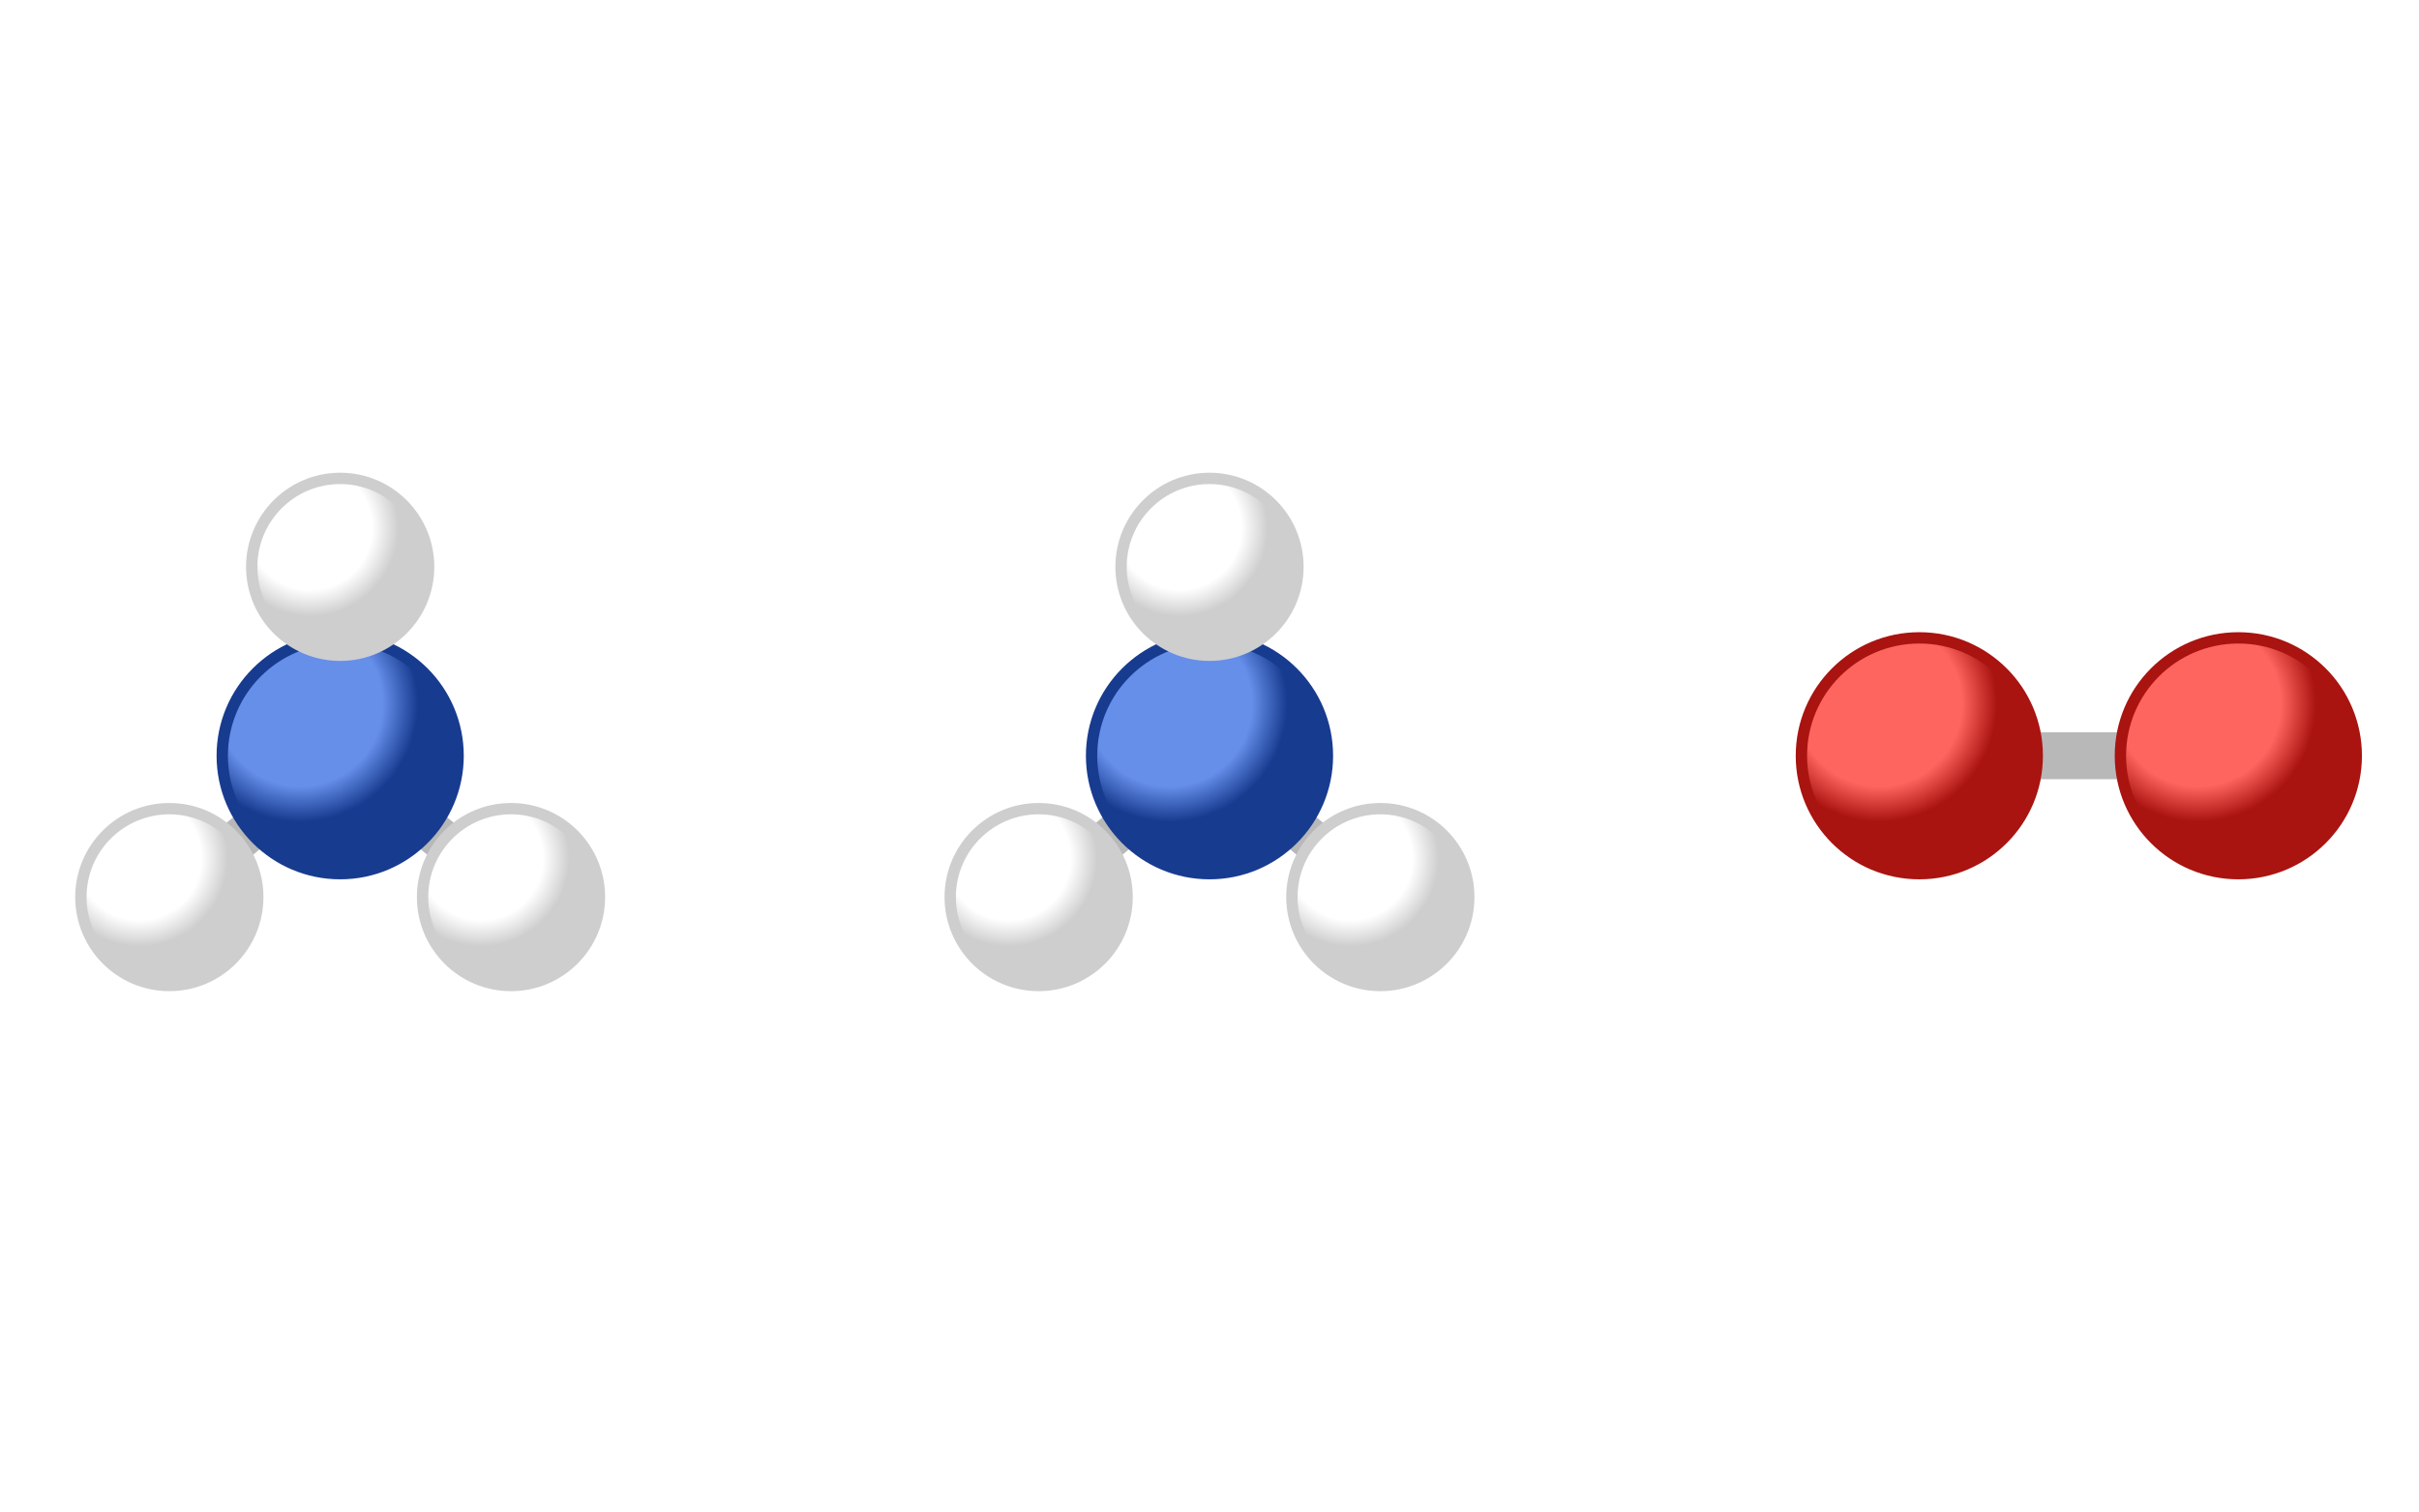
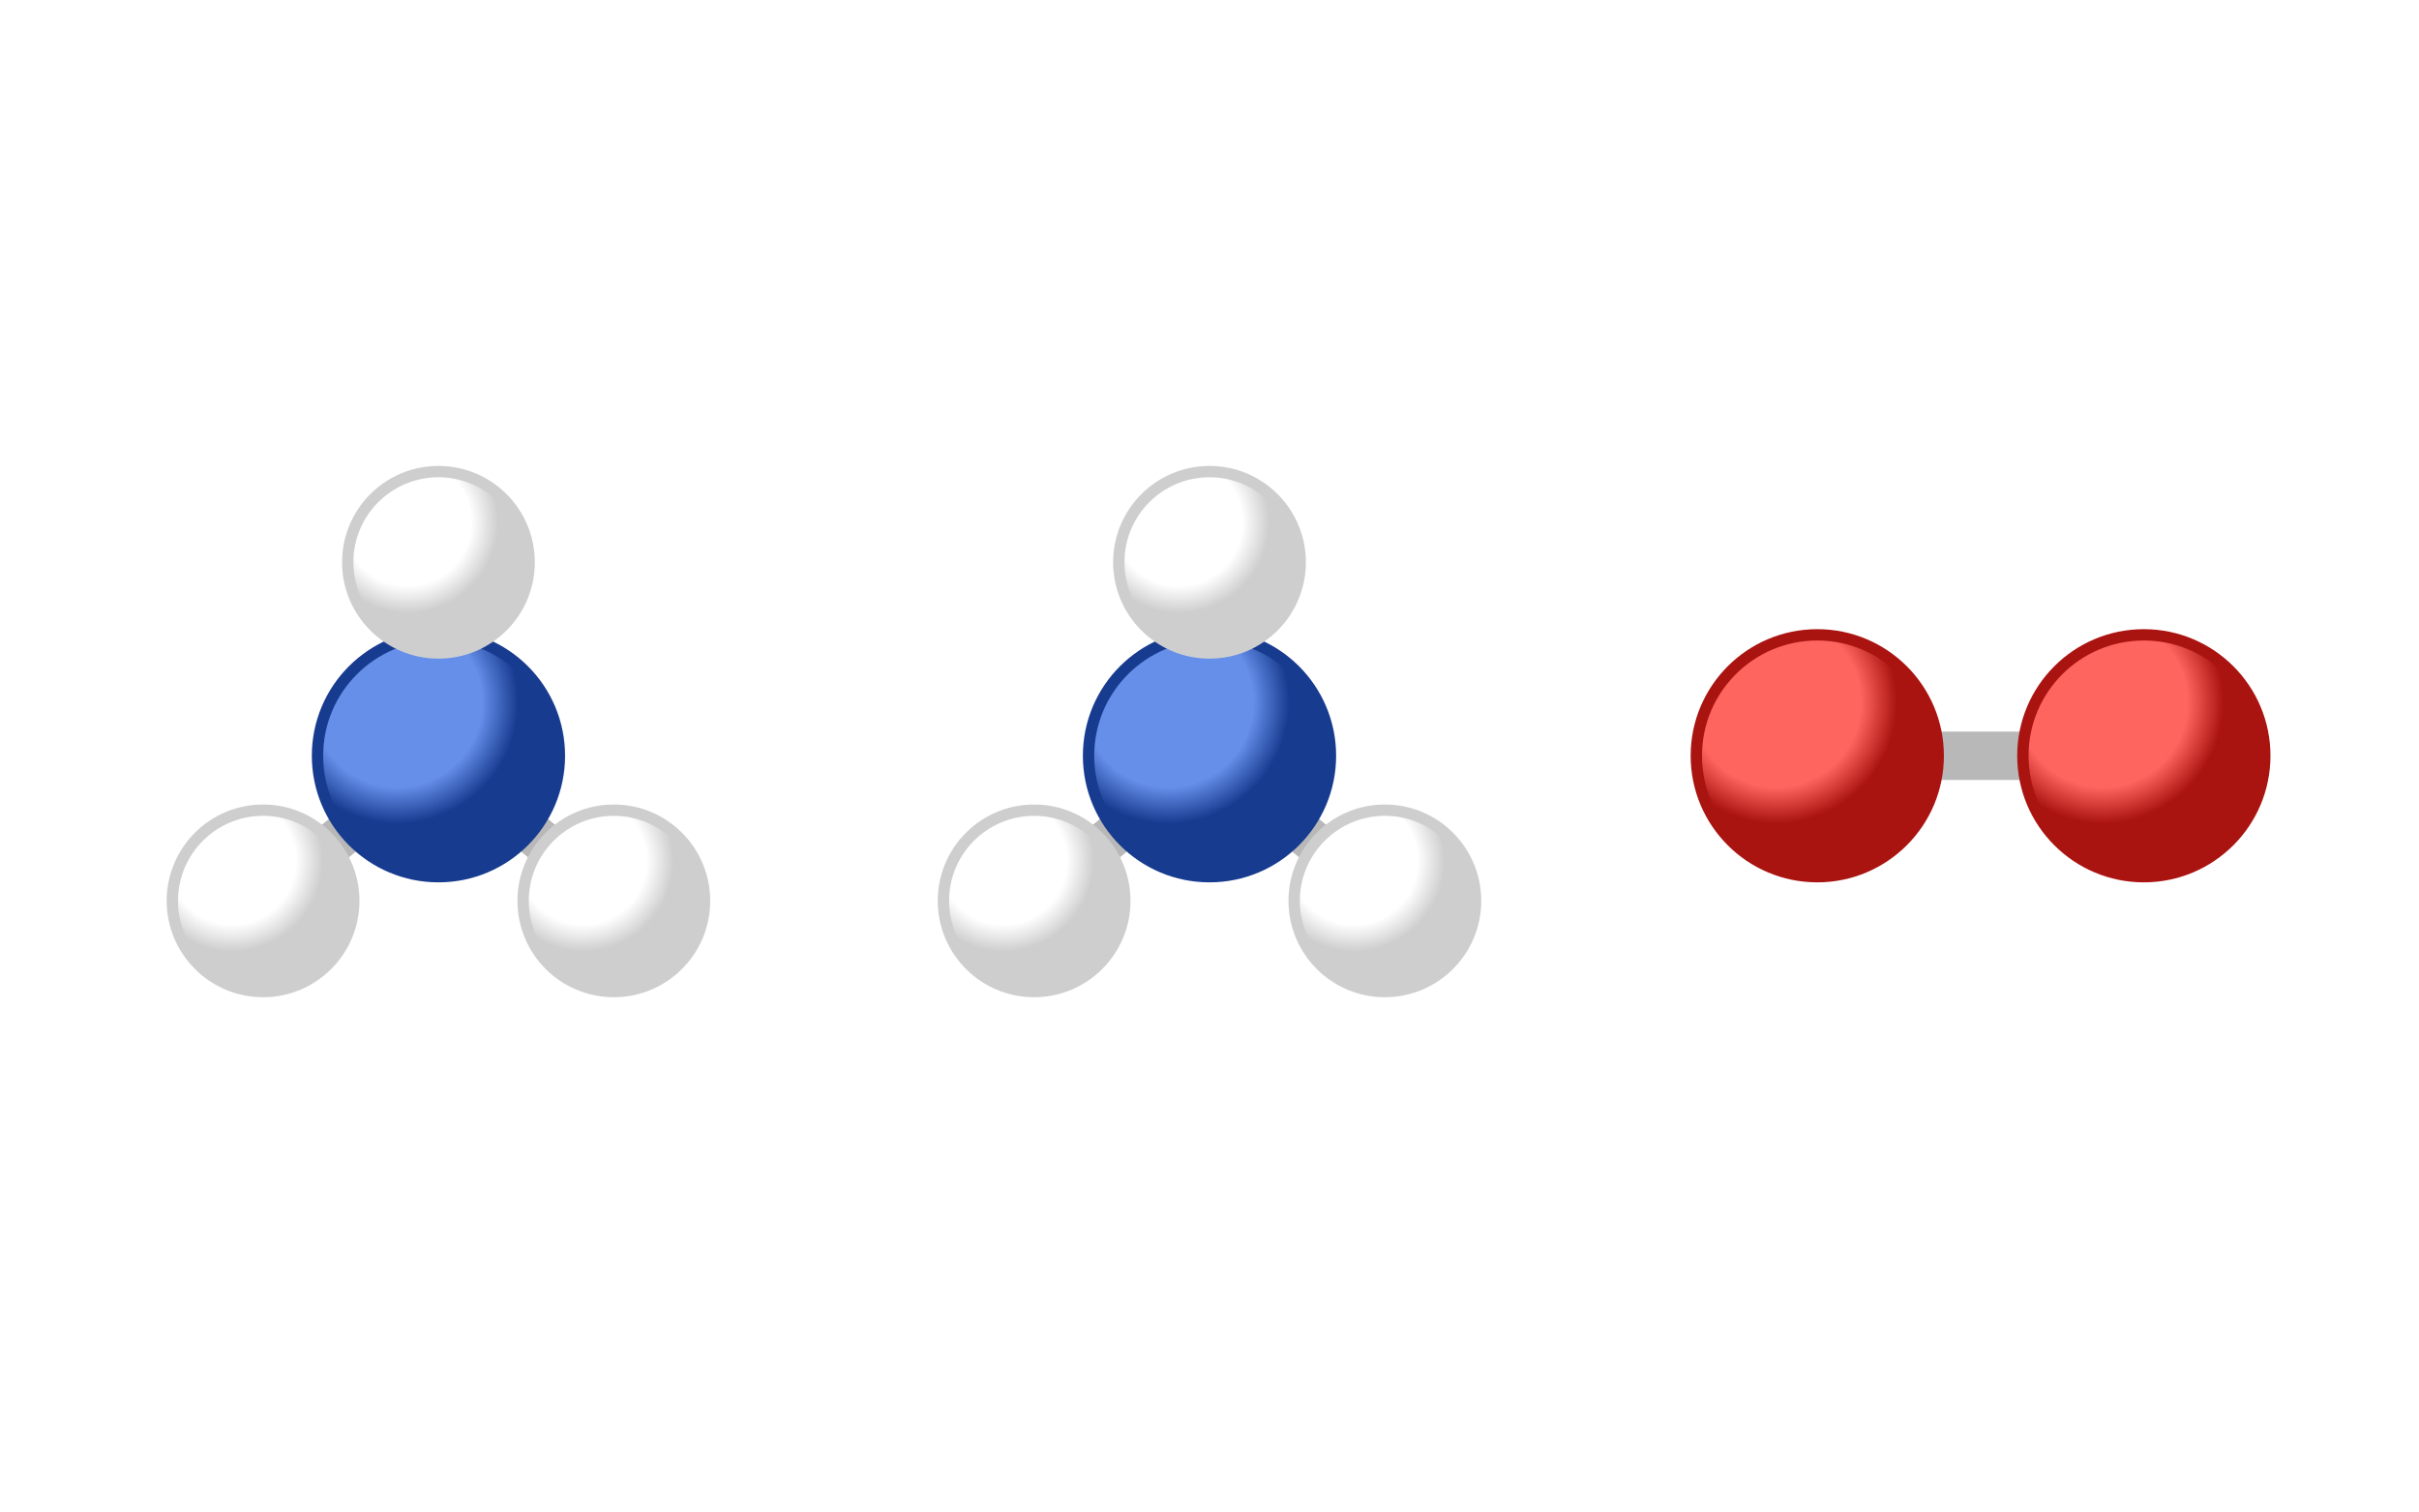
<svg xmlns="http://www.w3.org/2000/svg" width="320" height="200" viewBox="0 0 320 200">
  <defs>
    <radialGradient id="gH" cx="33%" cy="28%">
      <stop offset="0%" stop-color="#ffffff" />
      <stop offset="70%" stop-color="#ffffff" />
      <stop offset="100%" stop-color="#cecece" />
    </radialGradient>
    <radialGradient id="gC" cx="33%" cy="28%">
      <stop offset="0%" stop-color="#555555" />
      <stop offset="70%" stop-color="#555555" />
      <stop offset="100%" stop-color="#111111" />
    </radialGradient>
    <radialGradient id="gO" cx="33%" cy="28%">
      <stop offset="0%" stop-color="#ff655f" />
      <stop offset="70%" stop-color="#ff655f" />
      <stop offset="100%" stop-color="#a91310" />
    </radialGradient>
    <radialGradient id="gN" cx="33%" cy="28%">
      <stop offset="0%" stop-color="#668fea" />
      <stop offset="70%" stop-color="#668fea" />
      <stop offset="100%" stop-color="#173b8f" />
    </radialGradient>
    <radialGradient id="gS" cx="33%" cy="28%">
      <stop offset="0%" stop-color="#ffe25b" />
      <stop offset="70%" stop-color="#ffe25b" />
      <stop offset="100%" stop-color="#c49a00" />
    </radialGradient>
    <radialGradient id="gCl" cx="33%" cy="28%">
      <stop offset="0%" stop-color="#68d86c" />
      <stop offset="70%" stop-color="#68d86c" />
      <stop offset="100%" stop-color="#178a28" />
    </radialGradient>
  </defs>
-   <line x1="45.0" y1="100.0" x2="45.0" y2="75.0" stroke="#b8b8b8" stroke-width="5.5" stroke-linecap="round" />
-   <line x1="45.0" y1="100.0" x2="22.4" y2="118.7" stroke="#b8b8b8" stroke-width="5.5" stroke-linecap="round" />
-   <line x1="45.0" y1="100.0" x2="67.6" y2="118.7" stroke="#b8b8b8" stroke-width="5.5" stroke-linecap="round" />
-   <circle cx="45.0" cy="100.0" r="15.6" fill="url(#gN)" stroke="#173b8f" stroke-width="1.5" />
-   <circle cx="45.0" cy="75.0" r="11.7" fill="url(#gH)" stroke="#cecece" stroke-width="1.5" />
-   <circle cx="22.4" cy="118.7" r="11.7" fill="url(#gH)" stroke="#cecece" stroke-width="1.5" />
-   <circle cx="67.6" cy="118.7" r="11.7" fill="url(#gH)" stroke="#cecece" stroke-width="1.5" />
-   <line x1="160.0" y1="100.0" x2="160.0" y2="75.0" stroke="#b8b8b8" stroke-width="5.5" stroke-linecap="round" />
-   <line x1="160.0" y1="100.0" x2="137.4" y2="118.7" stroke="#b8b8b8" stroke-width="5.5" stroke-linecap="round" />
-   <line x1="160.0" y1="100.0" x2="182.6" y2="118.7" stroke="#b8b8b8" stroke-width="5.5" stroke-linecap="round" />
-   <circle cx="160.0" cy="100.0" r="15.6" fill="url(#gN)" stroke="#173b8f" stroke-width="1.5" />
-   <circle cx="160.0" cy="75.0" r="11.7" fill="url(#gH)" stroke="#cecece" stroke-width="1.5" />
-   <circle cx="137.4" cy="118.7" r="11.7" fill="url(#gH)" stroke="#cecece" stroke-width="1.5" />
-   <circle cx="182.6" cy="118.7" r="11.7" fill="url(#gH)" stroke="#cecece" stroke-width="1.5" />
-   <line x1="253.9" y1="100.0" x2="296.1" y2="100.0" stroke="#b8b8b8" stroke-width="6.2" stroke-linecap="round" />
-   <circle cx="253.9" cy="100.0" r="15.6" fill="url(#gO)" stroke="#a91310" stroke-width="1.5" />
-   <circle cx="296.1" cy="100.0" r="15.6" fill="url(#gO)" stroke="#a91310" stroke-width="1.5" />
+   <line x1="58.0" y1="100.0" x2="58.0" y2="74.4" stroke="#b8b8b8" stroke-width="5.6" stroke-linecap="round" />
+   <line x1="58.0" y1="100.0" x2="34.8" y2="119.2" stroke="#b8b8b8" stroke-width="5.6" stroke-linecap="round" />
+   <line x1="58.0" y1="100.0" x2="81.2" y2="119.2" stroke="#b8b8b8" stroke-width="5.6" stroke-linecap="round" />
+   <circle cx="58.0" cy="100.0" r="16.0" fill="url(#gN)" stroke="#173b8f" stroke-width="1.5" />
+   <circle cx="58.0" cy="74.4" r="12.0" fill="url(#gH)" stroke="#cecece" stroke-width="1.5" />
+   <circle cx="34.8" cy="119.2" r="12.0" fill="url(#gH)" stroke="#cecece" stroke-width="1.5" />
+   <circle cx="81.2" cy="119.2" r="12.0" fill="url(#gH)" stroke="#cecece" stroke-width="1.5" />
+   <line x1="160.0" y1="100.0" x2="160.0" y2="74.4" stroke="#b8b8b8" stroke-width="5.6" stroke-linecap="round" />
+   <line x1="160.0" y1="100.0" x2="136.8" y2="119.2" stroke="#b8b8b8" stroke-width="5.6" stroke-linecap="round" />
+   <line x1="160.0" y1="100.0" x2="183.2" y2="119.2" stroke="#b8b8b8" stroke-width="5.6" stroke-linecap="round" />
+   <circle cx="160.0" cy="100.0" r="16.0" fill="url(#gN)" stroke="#173b8f" stroke-width="1.5" />
+   <circle cx="160.0" cy="74.4" r="12.0" fill="url(#gH)" stroke="#cecece" stroke-width="1.5" />
+   <circle cx="136.8" cy="119.2" r="12.0" fill="url(#gH)" stroke="#cecece" stroke-width="1.5" />
+   <circle cx="183.2" cy="119.2" r="12.0" fill="url(#gH)" stroke="#cecece" stroke-width="1.5" />
+   <line x1="240.4" y1="100.0" x2="283.6" y2="100.0" stroke="#b8b8b8" stroke-width="6.4" stroke-linecap="round" />
+   <circle cx="240.4" cy="100.0" r="16.0" fill="url(#gO)" stroke="#a91310" stroke-width="1.5" />
+   <circle cx="283.6" cy="100.0" r="16.0" fill="url(#gO)" stroke="#a91310" stroke-width="1.5" />
</svg>
